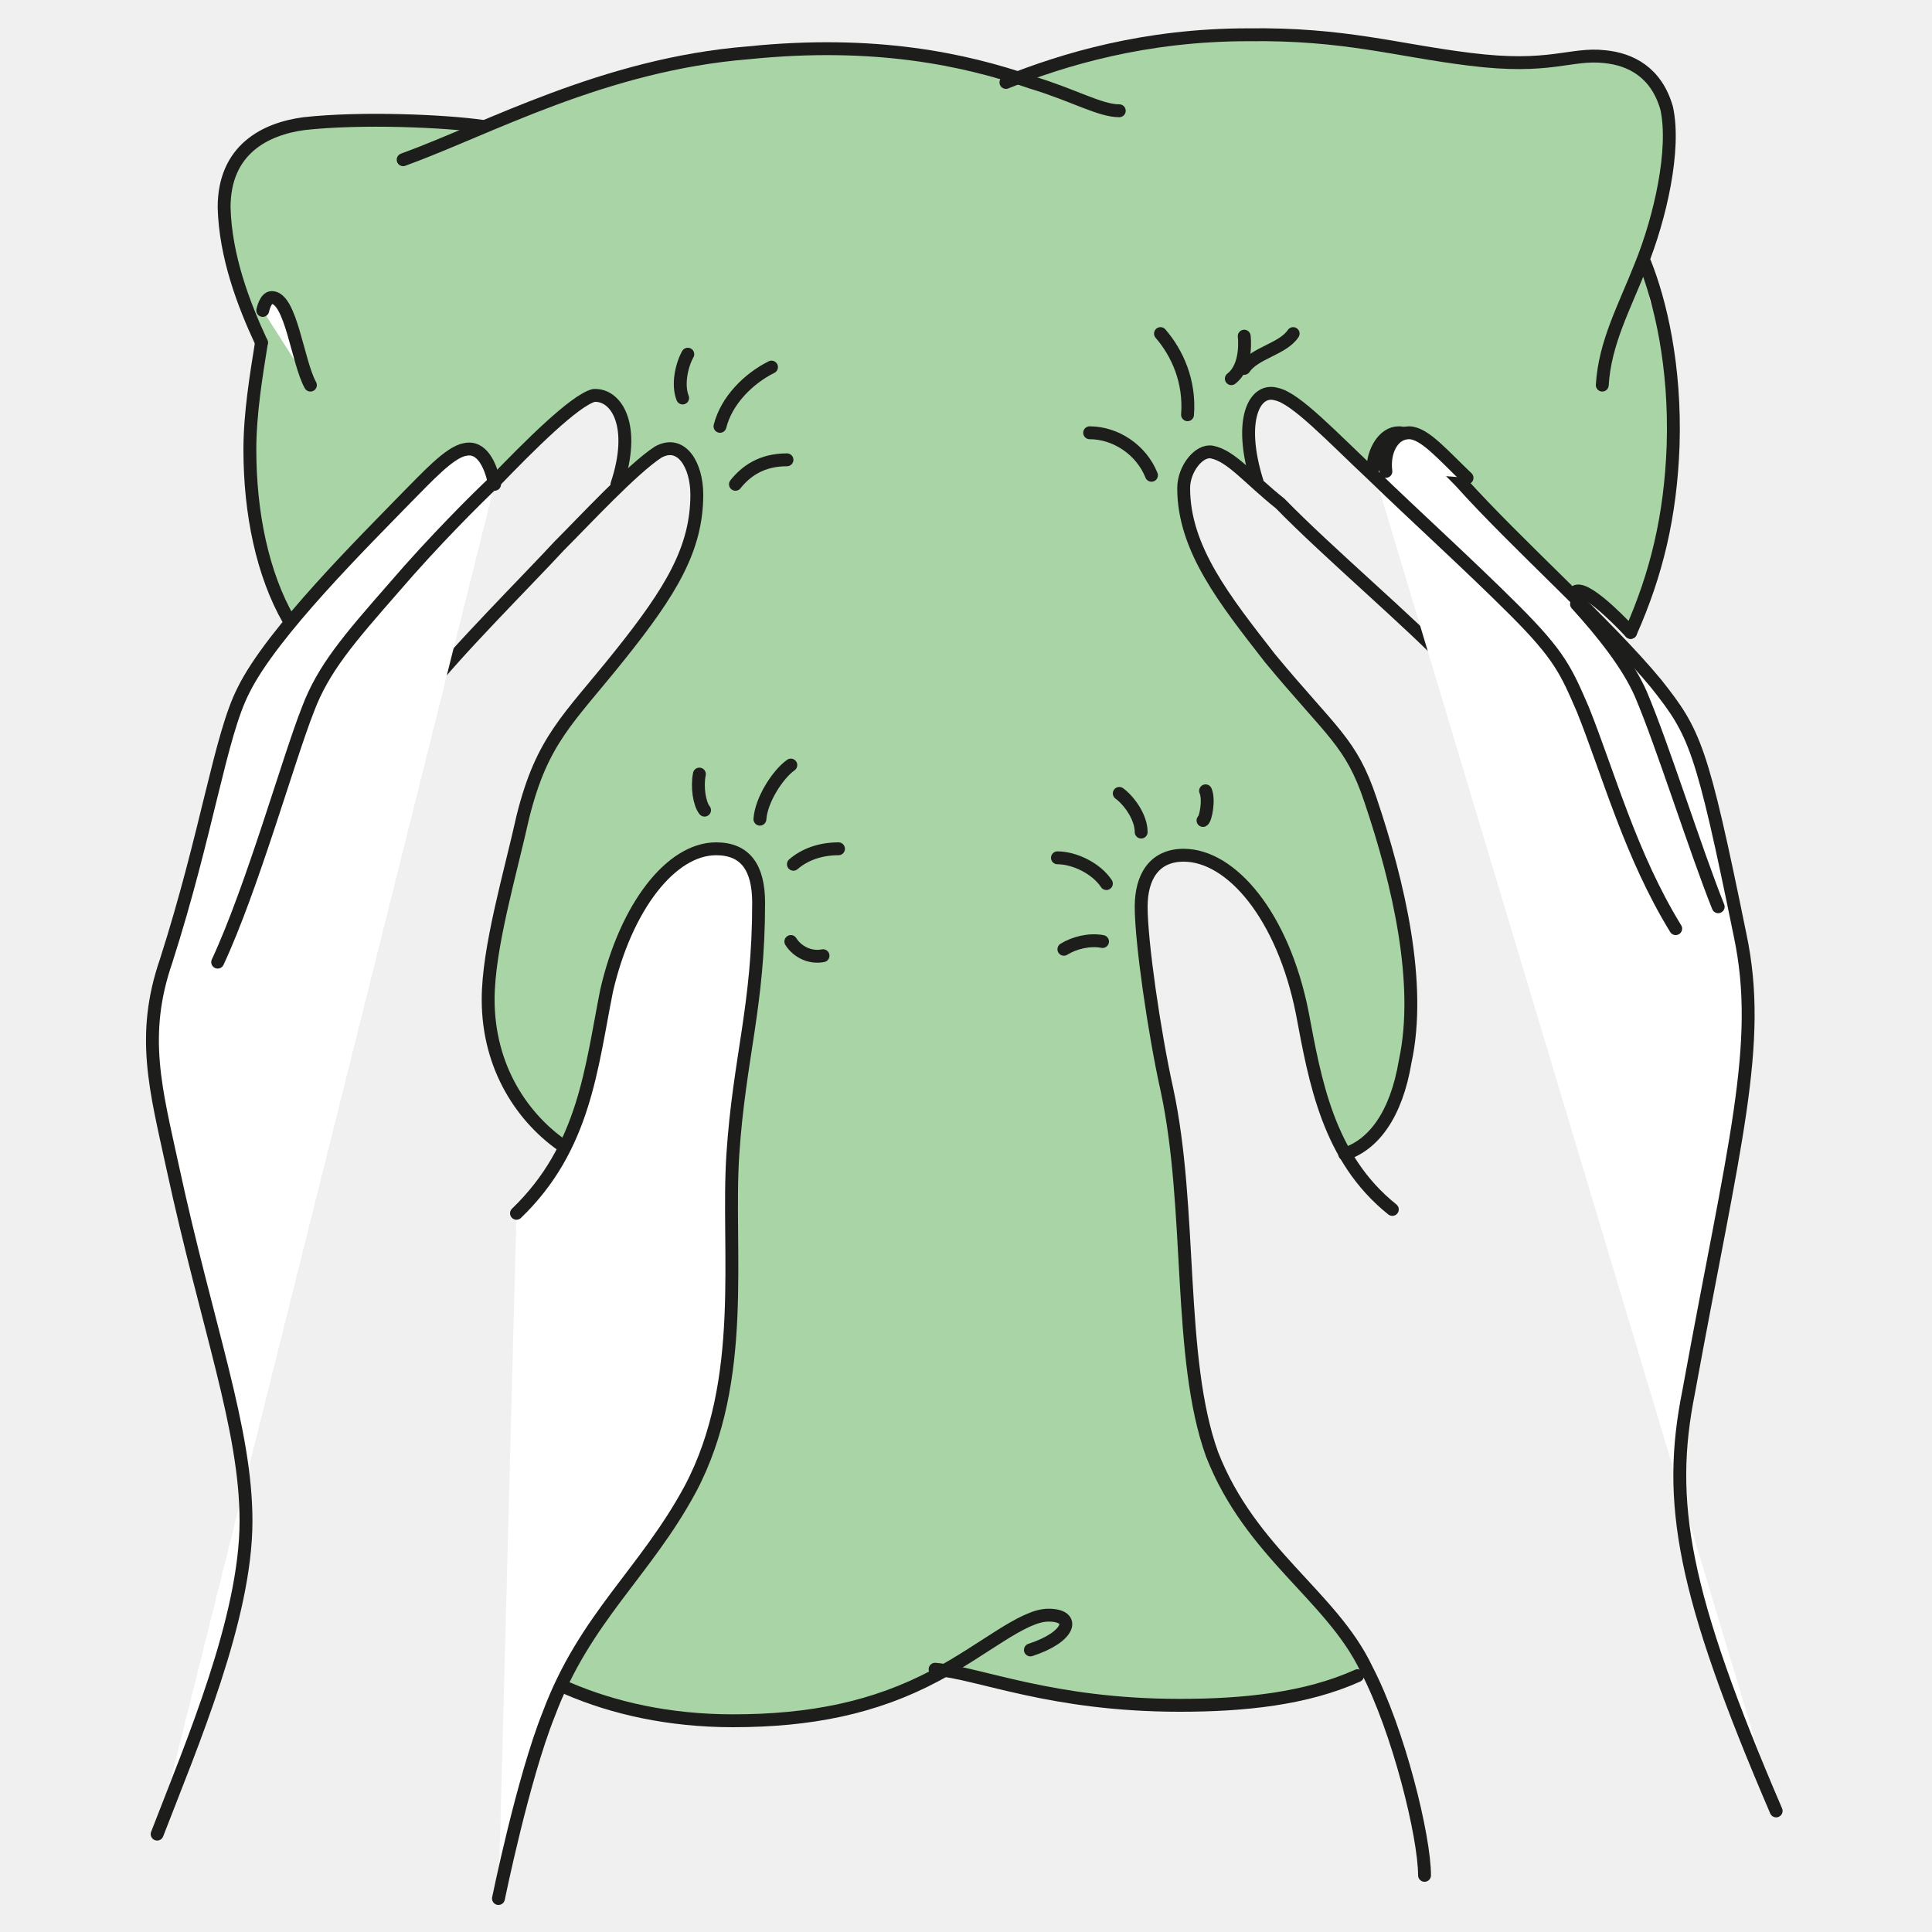
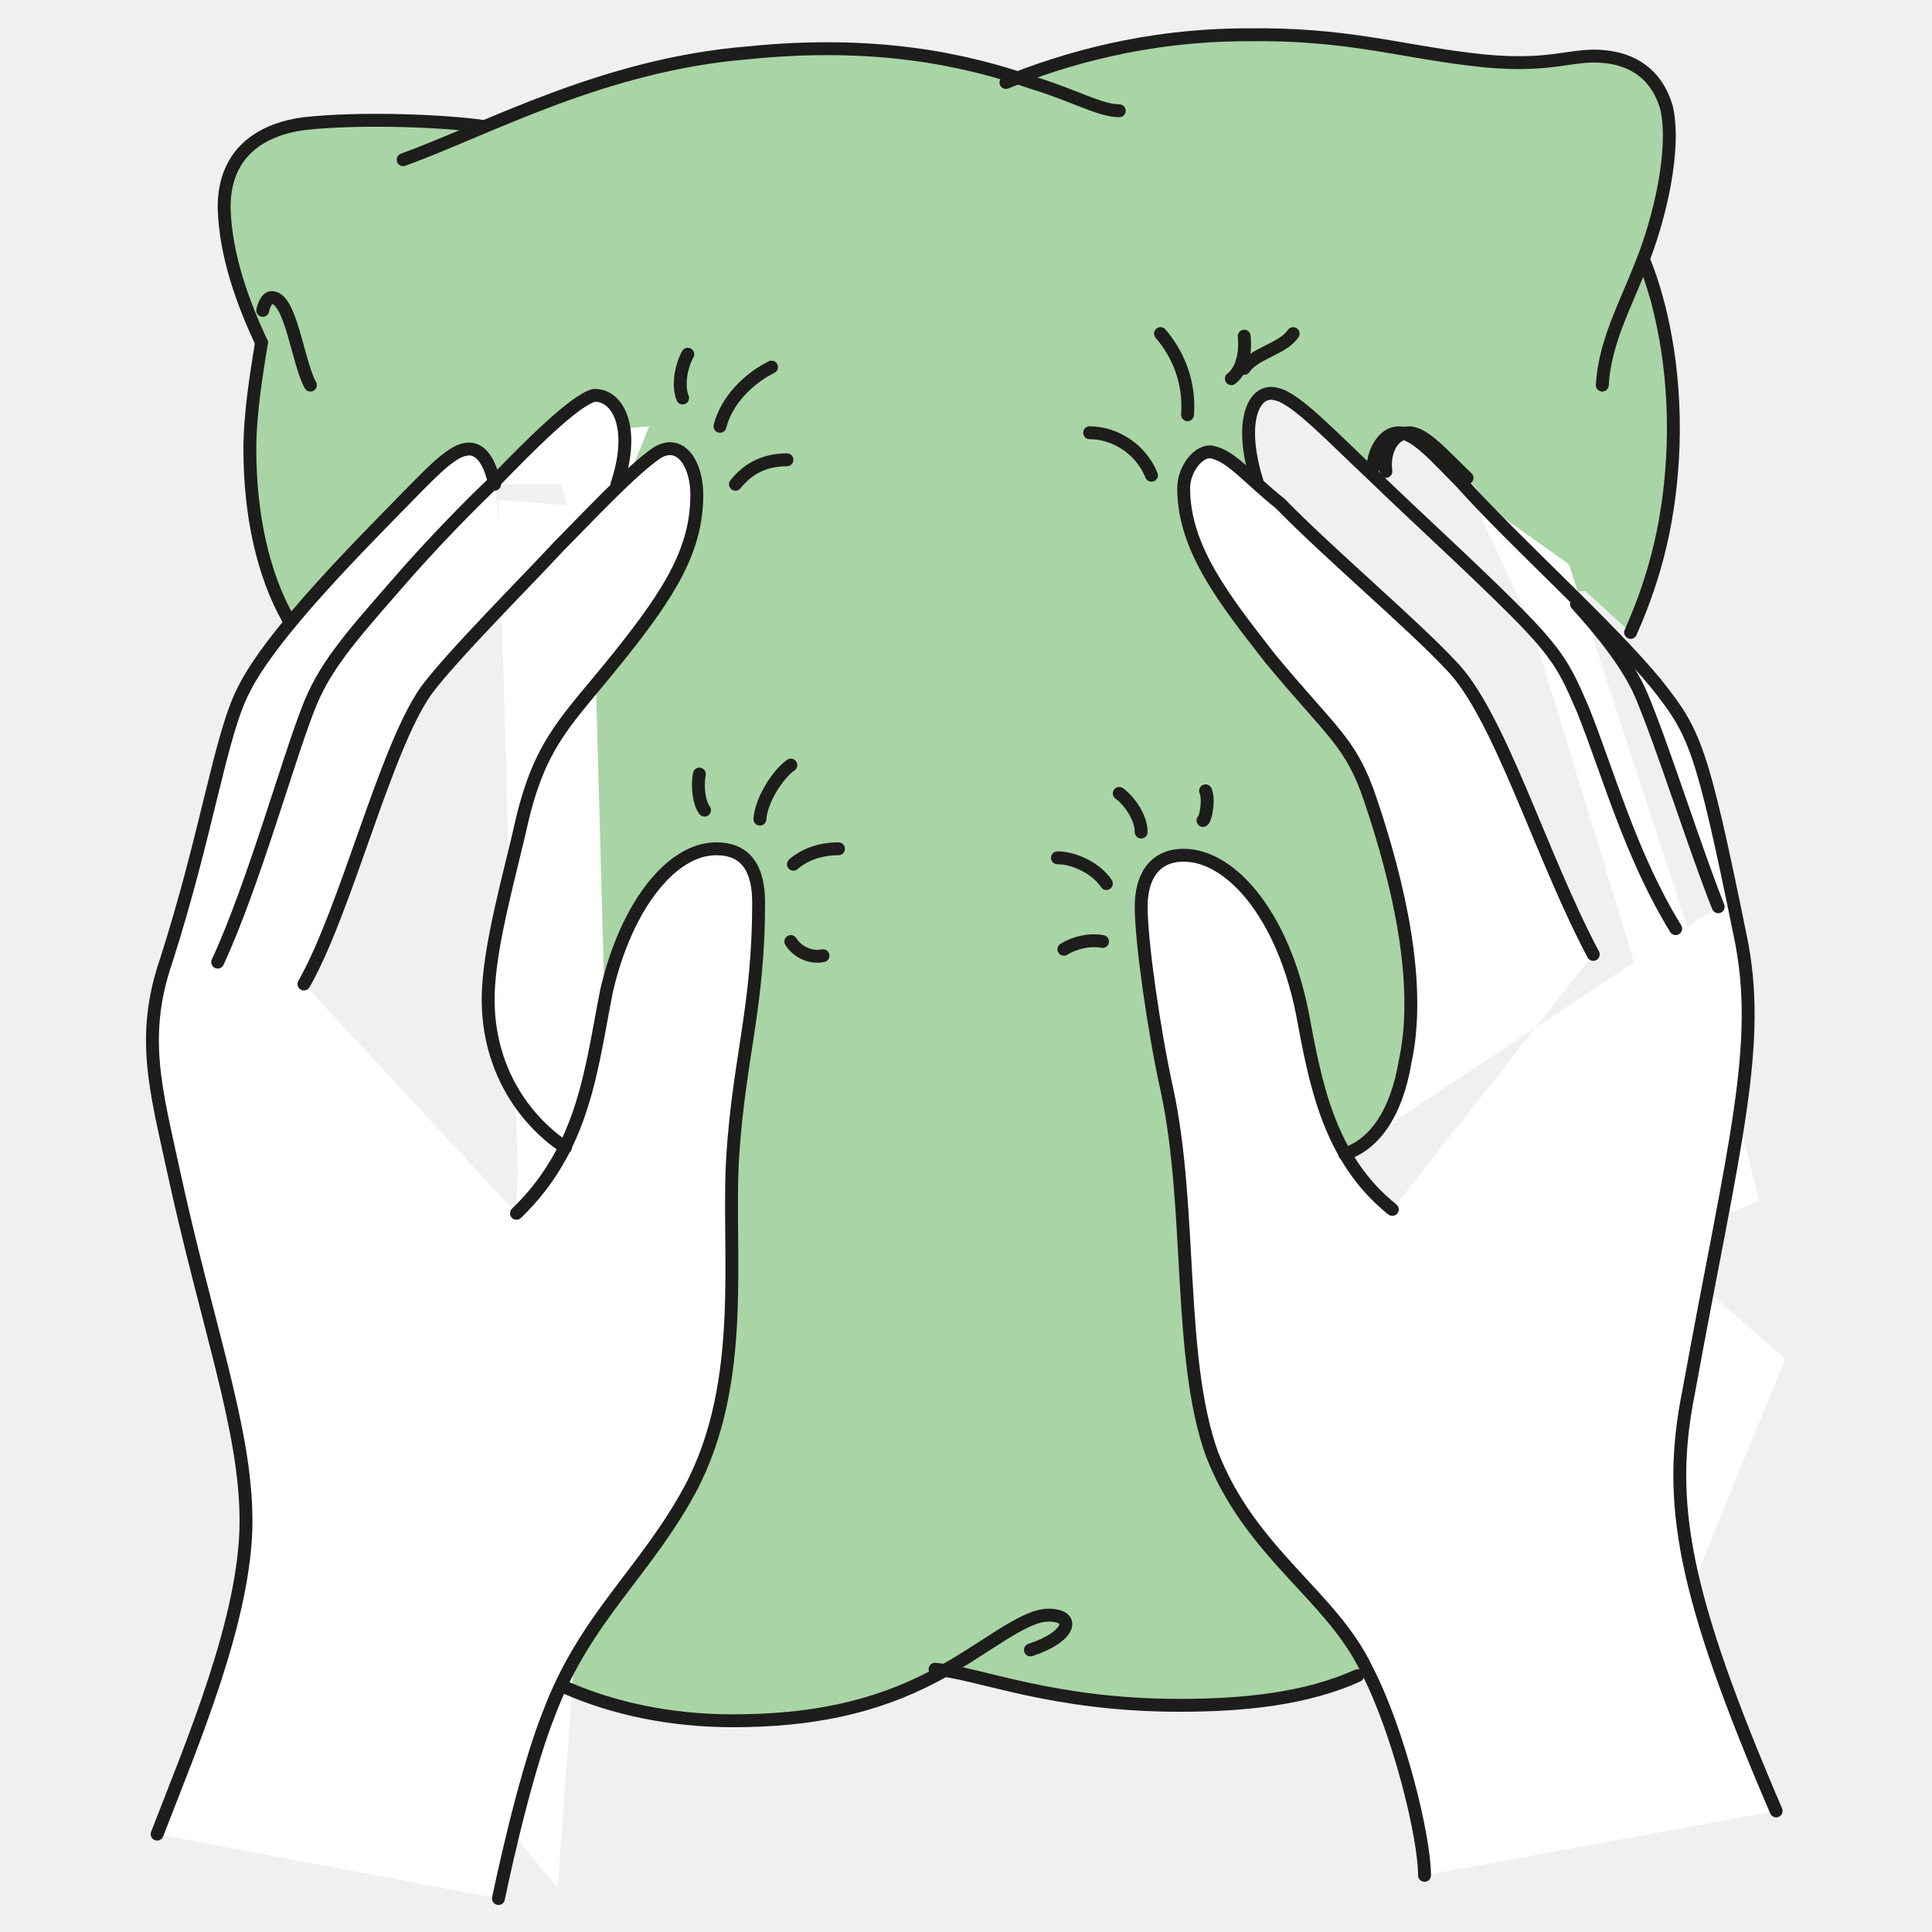
<svg xmlns="http://www.w3.org/2000/svg" viewBox="0 0 150 150">
  <style type="text/css">.cls-0 {fill:#A9D4A5;}
.cls-1 {fill:none;stroke:#1D1D1B;stroke-linecap:round;stroke-linejoin:round;stroke-miterlimit:10;}
- .cls-2 {fill:#FFFFFF;stroke:#1D1D1B;stroke-linecap:round;stroke-linejoin:round;stroke-miterlimit:10;}</style>
+ .cls-2 {fill:none;stroke:#1D1D1B;stroke-linecap:round;stroke-linejoin:round;stroke-miterlimit:10;}
+ .cls-3 {fill:#FFFFFF;}
+ .cls-4 {fill:#FFFFFF;}</style>
  <path class="cls-0" d="m128.1 23.4-0.4-3.1c1.3-3.8 2.6-9.7 1.4-12.9-0.7-1.8-2.4-3.4-5.3-3.2-1.6 0.1-3.5 0.6-5.6 0.6-5.1 0-10.1-1.8-16.8-2.1-6.9-0.3-12.8 0.2-21 2.8l-2.4 0.7c-4.1-1.4-8.6-2.3-14.8-2.3-8.6 0-15.6 1.9-25.8 5.9-2.5-0.3-9.3-0.6-13.8-0.1-2.9 0.4-6.3 2.1-6.2 6.6 0.1 4 1.6 7.8 2.9 10.4-0.5 2.6-0.9 5.6-0.9 8.2 0 4.5 1 9.6 3 13.2l0.1 0.1c3.3-4 7.6-8.4 10.2-10.9 2-2 3.5-3.3 4.6-2.3 0.6 0.5 0.9 1.3 1.1 2.2 2.7-2.6 6.2-6.3 7.7-6.5 1.5-0.1 2.8 1.8 2.5 4.3l-0.2 1.8 2.3-1.8c1.8-1 3.9 0.1 3.4 4.3-0.6 6.1-7 11.8-11 17.6-2.2 3.2-3.2 9-4.5 14.5-0.8 3.7-1 6.7-0.2 9.9 0.9 3.3 3 6.2 5.5 7.9h0.6c2.2-4.8 2.4-10.6 3.6-14.3 2-6.3 5.6-9.3 8.4-9.1 2 0.2 2.6 2.1 2.5 4.6-0.1 8-1.7 13-2.1 19.5-0.3 6.5 0.8 15.2-2 23.5-2.3 6-8.5 11.5-11 17.7 3.5 1.5 7.7 2.5 13 2.5 6 0 11-1.2 15.7-3.7l0.5-0.3c3.5 0.5 10.5 2.8 18.5 2.8 5 0 9.8-0.5 13.8-2.5l0.2-0.5c-3.2-5.8-9.2-9.8-11.5-16.5-2.5-7.3-1.7-18.5-3.5-28-1-5-2-11.8-2-14.5 0-2.5 1-4 3-4 3 0 7 3.5 8.8 10 1.2 4.2 1.7 10.2 4 13.2h0.2c2-0.7 3.8-3.2 4.5-7.2 1.3-6-0.5-13.8-2.7-20.3-1.5-4.5-4.5-6.7-7.8-11-3.5-4.5-6.7-8.5-6.7-13.2 0-1.5 1.2-3 2.2-2.8 1 0.3 2 1 3.3 2.3l-0.5-2.8c-0.3-2.2 0.7-4.5 2.5-4 1.2 0.3 4.2 3.3 7 5.8h0.2c0.3-1.3 1-2.8 2.3-2.8 1.2 0 2.7 1.8 4.5 3.5 2.5 2.5 6 6.5 8.7 8.8h1l3.5 3.2c1.8-4 3.5-10 3.5-15.5 0-3.2-1-8-2-10.2z" />
+   <path class="cls-3" d="M38.4 37.6 C38.1 36.1 37.4 34.6 36.1 34.9 C34.9 35.1 33.1 37.1 31.6 38.6 C28.4 41.9 21.1 49.1 18.9 53.6 C17.1 57.1 16.1 64.6 12.9 74.6 C10.9 80.4 12.1 84.6 13.4 90.6 C16.1 103.1 19.1 110.9 19.1 118.1 C19.1 125.6 14.9 135.4 12.2 142.4 L38.7 147.4 C38.7 147.4 40.6 138.1 42.6 133.1 C45.4 125.6 50.1 122.1 53.6 115.6 C58.1 107.1 56.4 97.1 56.9 89.6 C57.4 82.1 58.9 78.1 58.9 70.1 C58.9 67.4 57.9 65.9 55.6 65.9 C52.1 65.9 48.6 70.4 47.1 76.9 C45.9 82.9 45.4 89.1 40.1 94.2 L23.6 76.4 C26.9 70.6 29.9 58.1 33.1 53.6 C35.1 50.9 41.1 44.9 43.4 42.4 C45.4 40.4 49.1 36.4 51.1 35.1 C52.9 34.1 54.1 36.1 54.1 38.4 C54.1 42.6 52.1 45.9 48.1 50.9 C44.1 55.9 42.1 57.4 40.6 63.4 C39.6 67.9 37.9 73.6 37.9 77.6 C37.9 82.9 40.6 86.9 43.9 89.1 L38.4 37.4 C37.1 38.6 33.6 42.1 30.6 45.6 C27.1 49.6 25.1 51.9 23.9 55.1 C22.4 58.9 19.6 68.9 16.9 74.7 L38.4 37.4 C41.1 34.6 44.6 31.1 46.1 30.7 C47.9 30.6 49.4 33.1 47.9 37.6 Z" />
+   <path class="cls-3" d="M106.6 36.4 C106.6 35.1 107.4 33.6 108.6 33.6 C109.9 33.6 111.6 35.6 113.4 37.4 C117.6 42.1 124.9 48.6 128.6 53.1 C131.6 56.9 132.1 57.9 135.1 72.6 C136.9 81.1 134.6 88.9 131.1 108.1 C129.4 116.6 130.6 123.6 137.9 140.6 L110.6 145.6 C110.6 142.6 108.6 134.4 106.1 129.6 C103.4 123.9 97.1 120.6 94.1 112.9 C91.4 105.4 92.6 93.9 90.6 84.6 C89.6 80.1 88.6 73.1 88.6 70.4 C88.6 68.1 89.6 66.4 91.9 66.4 C95.6 66.4 99.6 71.1 101.1 78.6 C102.1 83.9 103.1 89.9 108.1 93.9 L123.7 74.1 C119.6 66.4 116.4 55.4 112.6 51.6 C109.6 48.4 103.1 42.9 99.4 39.1 C96.9 37.1 95.6 35.4 94.1 35.1 C93.1 34.9 91.9 36.4 91.9 37.9 C91.9 42.6 95.1 46.6 98.6 51.1 C103.4 56.9 104.9 57.6 106.4 62.1 C108.6 68.6 110.4 76.4 109.1 82.4 C108.4 86.6 106.6 88.9 104.4 89.6 L133.4 70.4 C131.6 65.9 129.1 57.9 127.4 53.9 C126.4 51.6 124.4 49.1 122.4 46.9 L113.9 37.1 C112.1 35.4 110.6 33.6 109.4 33.6 C108.1 33.6 107.4 35.1 107.6 36.6 Z" />
+   <path class="cls-4" d="M42.3 33.8 L50.4 33.1 L45.8 44.6 Z" />
+   <path class="cls-4" d="M38.7 38.8 L45.9 39.4 L47.3 91.2 L43.3 146.6 L37.7 139.8 L40.2 91.1 Z" />
+   <path class="cls-4" d="M114.2 38.4 L121.8 43.8 L131.3 72.9 L136.6 93.2 L132.5 95 L126.6 73.8 L118.9 48.6 Z" />
+   <path class="cls-4" d="M119.1 121.7 L132.2 99.9 L138.6 105.5 L126.2 135.8 Z" />
  <path class="cls-1" d="m37.4 9.8c-2.8-0.4-9.3-0.7-13.8-0.2-3 0.4-6.2 2-6.2 6.5 0.1 3.8 1.5 7.5 2.9 10.5" />
  <path class="cls-1" d="m78.1 6.4c4.5-1.8 10.8-3.7 18.8-3.7 7.5-0.1 11.5 1.2 17.2 1.9 6.3 0.8 7.8-0.5 10.5-0.2 2 0.2 4 1.2 4.8 4 0.7 3.2-0.5 8.5-2 12.2-1.3 3.3-2.8 6-3 9.3" />
  <path class="cls-1" d="m127.7 20.4c1.2 3 2.4 8 2.2 14.2-0.2 5.5-1.3 10-3.3 14.5" />
  <path class="cls-1" d="m20.3 26.6c-0.4 2.5-0.9 5.5-0.9 8.3 0 5 1 9.7 3 13.2" />
  <path class="cls-1" d="m31.3 12.4c6.6-2.4 15.6-7.4 26.8-8.3 9.8-1 16.8 0.5 22 2.3 3.3 1 5.3 2.2 6.8 2.2" />
  <path class="cls-2" d="m24.1 29.9c-1-1.8-1.5-6.8-3-6.8-0.5 0-0.7 1-0.7 1" />
  <path class="cls-1" d="m43.9 89.1c-3.3-2.2-6-6.2-6-11.5 0-4 1.7-9.7 2.7-14.2 1.5-6 3.5-7.5 7.5-12.5s6-8.3 6-12.5c0-2.3-1.2-4.3-3-3.3-2 1.3-5.7 5.3-7.7 7.3-2.3 2.5-8.3 8.5-10.3 11.2-3.2 4.5-6.2 17-9.5 22.8" />
  <path class="cls-2" d="m38.4 37.6c-0.3-1.5-1-3-2.3-2.7-1.2 0.2-3 2.2-4.5 3.7-3.2 3.3-10.5 10.5-12.7 15-1.8 3.5-2.8 11-6 21-2 5.8-0.8 10 0.5 16 2.7 12.5 5.7 20.3 5.7 27.5 0 7.5-4.2 17.3-6.9 24.3" />
  <path class="cls-2" d="m16.9 74.7c2.7-5.8 5.5-15.8 7-19.6 1.2-3.2 3.2-5.5 6.7-9.5 3-3.5 6.5-7 7.8-8.2" />
  <path class="cls-2" d="m40.1 94.2c5.3-5.1 5.8-11.3 7-17.3 1.5-6.5 5-11 8.5-11 2.3 0 3.3 1.5 3.3 4.2 0 8-1.5 12-2 19.5s1.2 17.5-3.3 26c-3.5 6.5-8.2 10-11 17.5-2 5-3.9 14.3-3.9 14.3" />
  <path class="cls-1" d="m44.1 131.1c3.5 1.5 7.8 2.5 12.8 2.5 6 0 11-1 15.7-3.5 3.8-2 6.8-4.7 8.8-4.7 2.2 0 1.7 1.7-1.4 2.7" />
  <path class="cls-1" d="m72.6 129.6c3.5 0.3 9 2.8 19 2.8 5 0 9.8-0.5 13.8-2.3" />
  <path class="cls-1" d="m47.9 37.6c1.5-4.5 0-7-1.8-6.9-1.5 0.4-5 3.9-7.7 6.7" />
  <path class="cls-1" d="m104.4 89.6c2.2-0.7 4-3 4.7-7.2 1.3-6-0.5-13.8-2.7-20.3-1.5-4.5-3-5.2-7.8-11-3.5-4.5-6.7-8.5-6.7-13.2 0-1.5 1.2-3 2.2-2.8 1.5 0.3 2.8 2 5.3 4 3.7 3.8 10.2 9.3 13.2 12.5 3.8 3.8 7 14.8 11.1 22.5" />
  <path class="cls-2" d="m106.6 36.4c0-1.3 0.8-2.8 2-2.8 1.3 0 3 2 4.8 3.8 4.2 4.7 11.5 11.2 15.2 15.7 3 3.8 3.5 4.8 6.5 19.5 1.8 8.5-0.5 16.3-4 35.5-1.7 8.5-0.5 15.5 6.8 32.5" />
-   <path class="cls-1" d="m122.4 45.9c1-0.3 4.2 3.2 4.2 3.2" />
  <path class="cls-1" d="m97.6 37.4c-1.5-4.8-0.2-7.3 1.5-6.8 1.5 0.3 4.3 3.3 7.5 6.3 3.3 3.2 7.5 7 11 10.5s4 4.7 5.3 7.7c2 5 3.7 11.3 7.2 17" />
-   <path class="cls-1" d="m108.1 93.1" />
  <path class="cls-2" d="m107.6 36.6c-0.2-1.5 0.5-3 1.8-3 1.2 0 2.7 1.8 4.5 3.5" />
  <path class="cls-1" d="m108.1 93.9c-5-4-6-10-7-15.3-1.5-7.5-5.5-12.2-9.2-12.2-2.3 0-3.3 1.7-3.3 4 0 2.7 1 9.7 2 14.2 2 9.3 0.8 20.8 3.5 28.3 3 7.7 9.3 11 12 16.7 2.5 4.8 4.5 13 4.5 16" />
  <path class="cls-1" d="m122.4 46.9c2 2.2 4 4.7 5 7 1.7 4 4.2 12 6 16.5" />
  <path class="cls-1" d="m54.3 60.1c-0.2 1 0 2.3 0.4 2.8" />
  <path class="cls-1" d="m61.4 59.4c-1 0.7-2.3 2.7-2.4 4.2" />
  <path class="cls-1" d="m61.6 67.1c0.8-0.7 2-1.2 3.5-1.2" />
  <path class="cls-1" d="m61.4 73.1c0.5 0.8 1.5 1.3 2.5 1.1" />
-   <path class="cls-1" d="m51.9 27.6" />
  <path class="cls-1" d="m53 30.9c-0.4-1-0.1-2.5 0.4-3.4" />
  <path class="cls-1" d="m55.9 33.1c0.5-2 2.2-3.7 4-4.6" />
  <path class="cls-1" d="m57.1 37.6c0.8-1 2-1.9 4-1.9" />
  <path class="cls-1" d="m82.1 66.6c1.3 0 3 0.8 3.8 2" />
  <path class="cls-1" d="m82.6 73.7c0.8-0.5 2-0.8 3-0.6" />
  <path class="cls-1" d="m86.9 61.6c0.7 0.5 1.7 1.8 1.7 3" />
  <path class="cls-1" d="m93.6 61.4c0.3 0.7 0 2.2-0.2 2.3" />
  <path class="cls-1" d="m90.1 25.9c1.3 1.5 2.3 3.7 2.1 6.3" />
  <path class="cls-1" d="m84.6 33.6c2 0 4 1.3 4.8 3.3" />
  <path class="cls-1" d="m95.6 29.4c1.3-1 1-3.3 1-3.3" />
  <path class="cls-1" d="m96.6 28.6c0.8-1.2 3-1.5 3.8-2.7" />
</svg>
